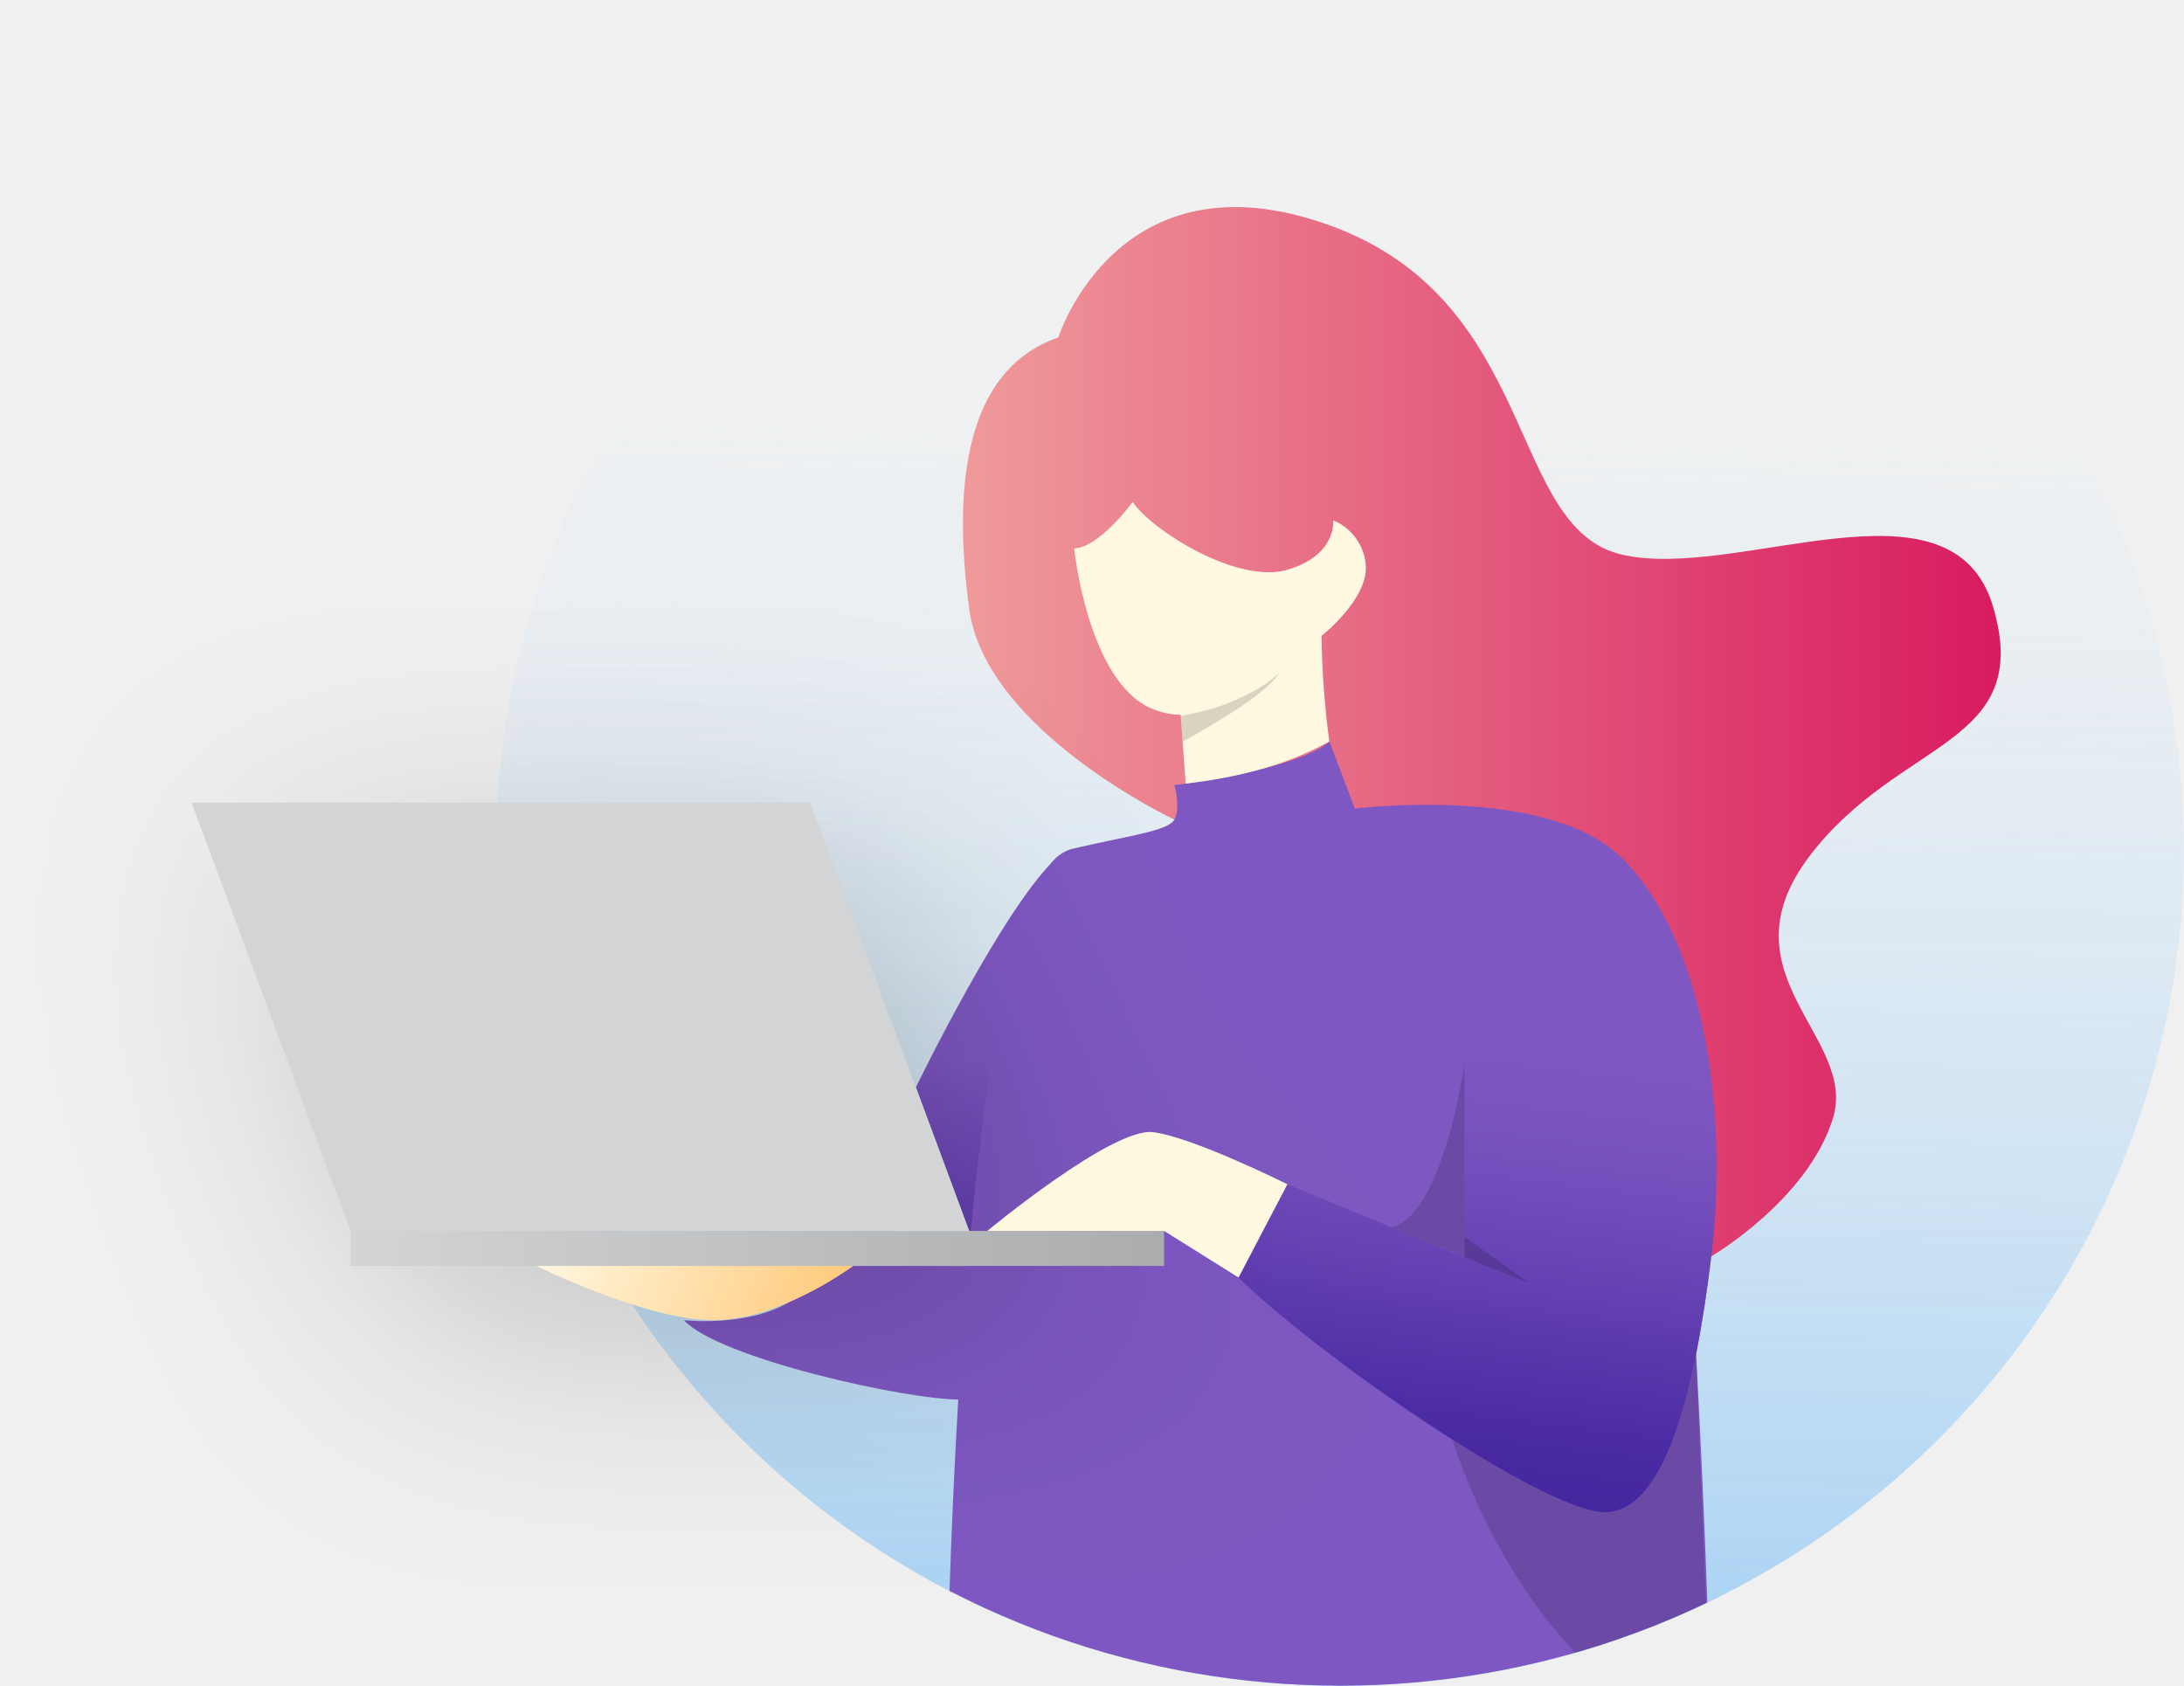
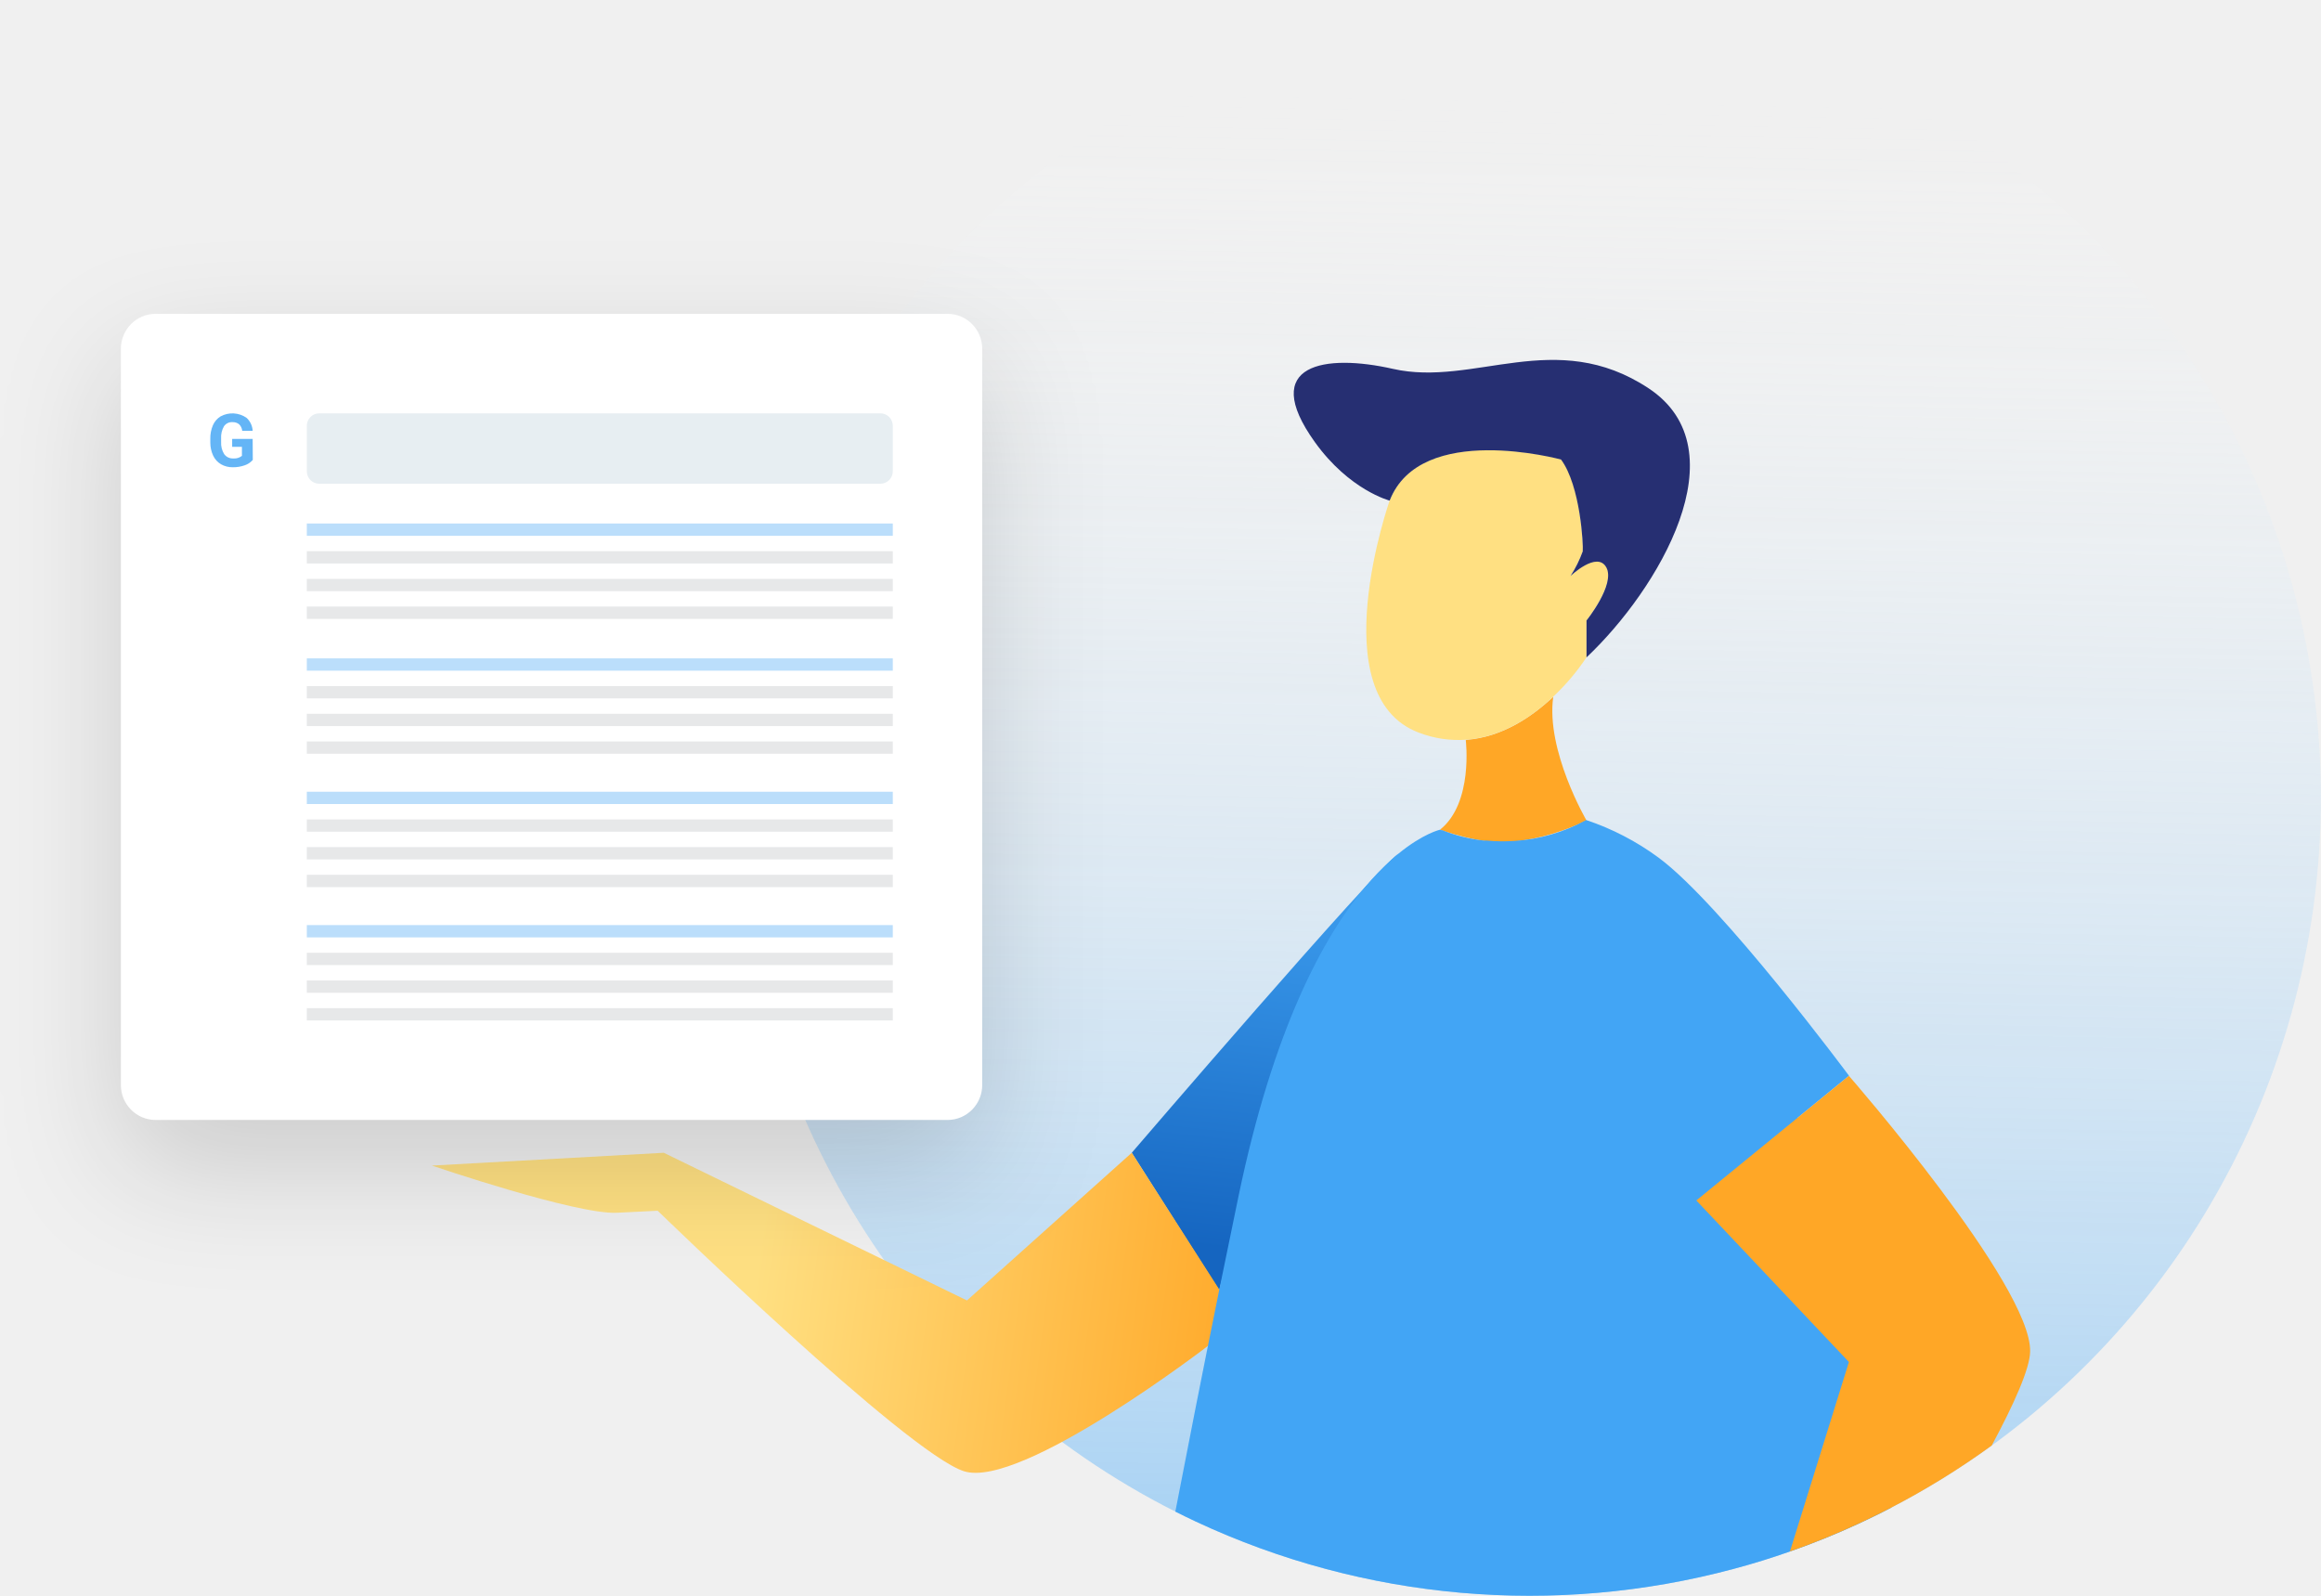
- <svg xmlns="http://www.w3.org/2000/svg" width="171" height="132" viewBox="0 0 171 132" fill="none">
-   <path d="M171 66.5C170.993 78.537 167.645 90.341 161.32 100.616C154.996 110.892 145.941 119.244 135.147 124.756C134.661 125.008 134.172 125.251 133.679 125.483L133.577 125.534L133.226 125.701C132.935 125.842 132.65 125.973 132.354 126.105C130.51 126.943 128.617 127.696 126.678 128.363C125.577 128.743 124.464 129.095 123.34 129.419L121.995 129.787C107.027 133.739 91.135 132.368 77.081 125.913C76.505 125.645 75.929 125.372 75.364 125.089L74.345 124.584C64.257 119.344 55.701 111.618 49.498 102.15C48.846 101.163 48.224 100.153 47.633 99.119C47.106 98.219 46.597 97.308 46.104 96.386C41.317 87.139 38.827 76.893 38.843 66.5C38.843 65.274 38.877 64.055 38.945 62.843C39.9 45.81 47.52 29.82 60.185 18.271C72.849 6.723 89.559 0.528 106.759 1.005C123.96 1.481 140.294 8.591 152.288 20.823C164.283 33.054 170.99 49.441 170.985 66.5H171Z" fill="url(#paint0_linear_0_1737)" />
-   <path d="M91.945 64.171C91.945 64.171 77.167 57.225 75.883 47.667C74.599 38.11 75.501 28.976 82.864 26.42C82.864 26.42 87.522 11.699 104.032 17.615C120.542 23.53 117.938 41.292 126.963 43.419C135.987 45.546 152.839 36.589 156.054 47.516C159.269 58.443 148.696 57.776 141.669 67.051C134.642 76.326 145.496 81.195 143.508 87.581C141.521 93.966 134.015 98.356 134.015 98.356L91.945 64.171Z" fill="url(#paint1_linear_0_1737)" />
-   <path d="M71.71 85.136L75.883 96.386H76.337L82.865 67.051C78.742 70.632 71.71 85.136 71.71 85.136Z" fill="url(#paint2_linear_0_1737)" />
-   <path d="M64.382 100.654L61.737 101.973C58.456 103.923 53.554 103.367 53.554 103.367C56.203 106.322 71.124 109.667 75.317 109.581L76.092 99.114H66.797L64.382 100.654Z" fill="url(#paint3_linear_0_1737)" />
-   <path d="M133.679 125.468L133.577 125.519L133.226 125.685C132.935 125.827 132.65 125.958 132.354 126.09C130.51 126.928 128.617 127.681 126.678 128.348C125.577 128.728 124.464 129.08 123.34 129.403L121.995 129.772C107.027 133.724 91.135 132.353 77.081 125.898C76.505 125.63 75.93 125.357 75.364 125.074L74.345 124.569C74.487 120.235 74.707 115.047 75.028 109.576C75.231 106.156 75.481 102.625 75.777 99.119C75.853 98.204 75.935 97.295 76.016 96.386C77.219 83.464 79.145 71.481 82.233 67.672L82.279 67.621C82.671 67.087 83.224 66.689 83.858 66.485C88.317 65.434 91.461 65.081 91.956 64.171C92.45 63.262 91.956 61.474 91.956 61.474L92.842 61.352C94.131 61.16 96.633 60.756 99.003 60.15C99.018 60.155 99.034 60.155 99.049 60.15C101.143 59.61 103.125 58.912 104.093 58.074L106.081 63.312C106.081 63.312 121.026 61.438 126.861 67.071C126.897 67.097 126.929 67.128 126.958 67.162C127.019 67.217 127.077 67.276 127.131 67.339C127.478 67.703 127.787 68.1 128.053 68.526C129.954 71.557 131.299 83.721 132.232 96.916C132.446 99.947 132.64 103.079 132.808 106.146C133.195 113.228 133.485 120.088 133.679 125.468Z" fill="url(#paint4_linear_0_1737)" />
-   <path opacity="0.15" d="M133.577 125.534L133.226 125.701C132.935 125.842 132.65 125.973 132.355 126.105C130.51 126.943 128.618 127.696 126.678 128.363C125.577 128.743 124.465 129.095 123.34 129.419C116.456 122.149 113.725 112.713 113.725 112.713L132.798 106.146L133.577 125.534Z" fill="black" />
-   <path d="M126.856 67.051C133.76 73.769 135.263 87.874 133.99 98.371C132.716 108.868 130.351 118.699 125.439 118.396C120.527 118.093 103.527 106.403 96.959 100.028L100.796 92.728L114.677 98.462V83.181L126.856 67.051Z" fill="url(#paint5_linear_0_1737)" />
-   <path d="M126.856 67.051C133.76 73.769 135.263 87.874 133.99 98.371C132.716 108.868 130.351 118.699 125.439 118.396C120.527 118.093 103.527 106.403 96.959 100.028L100.796 92.728L114.677 98.462V83.181L126.856 67.051Z" fill="url(#paint6_linear_0_1737)" />
-   <g filter="url(#filter0_d_0_1737)">
-     <path d="M91.145 96.386H27.454V99.119H91.145V96.386Z" fill="url(#paint7_linear_0_1737)" />
-     <path d="M63.435 62.843H15L27.454 96.386H75.883L63.435 62.843Z" fill="url(#paint8_linear_0_1737)" />
+ <svg xmlns="http://www.w3.org/2000/svg" width="192" height="132" viewBox="0 0 192 132" fill="none">
+   <path d="M191.995 66C191.988 78.129 188.67 90.022 182.403 100.377C176.136 110.731 167.163 119.146 156.467 124.701C155.841 125.031 155.205 125.347 154.564 125.652C154.276 125.795 153.993 125.927 153.7 126.06C151.872 126.905 149.997 127.663 148.075 128.335C146.56 128.869 145.005 129.353 143.435 129.77C128.603 133.752 112.856 132.371 98.93 125.866C98.359 125.596 97.788 125.322 97.228 125.037C86.801 119.779 77.956 111.81 71.606 101.952C65.257 92.096 61.633 80.708 61.11 68.967C60.587 57.226 63.183 45.557 68.63 35.166C74.077 24.774 82.178 16.038 92.095 9.859C102.013 3.679 113.387 0.282 125.042 0.017C136.698 -0.249 148.213 2.628 158.396 8.35C168.58 14.072 177.063 22.432 182.97 32.565C188.876 42.698 191.992 54.237 191.995 65.99V66Z" fill="url(#paint0_linear_0_1699)" />
+   <path d="M100.854 106.742L93.623 95.355C93.623 95.355 113.654 72.011 115.659 70.632C115.659 70.632 105.555 87.72 100.854 106.742Z" fill="url(#paint1_linear_0_1699)" />
+   <path d="M93.623 95.355L79.99 107.572L54.909 95.355L35.722 96.414C35.722 96.414 47.673 100.486 51.036 100.318L54.404 100.15C54.404 100.15 75.001 120.17 79.737 121.697C84.474 123.224 100.031 111.252 100.031 111.252L100.934 106.778L93.623 95.355Z" fill="url(#paint2_linear_0_1699)" />
+   <path d="M131.241 67.868C129.346 68.793 127.309 69.385 125.217 69.619C122.798 69.986 119.122 68.632 119.122 68.632C121.899 66.428 121.253 61.23 121.253 61.23L121.313 61.2C124.277 60.971 126.757 59.276 128.489 57.637C127.863 62.086 131.241 67.868 131.241 67.868Z" fill="url(#paint3_linear_0_1699)" />
+   <path d="M131.241 51.315V54.369C130.452 55.555 129.53 56.647 128.494 57.621C126.762 59.266 124.283 60.961 121.319 61.185C119.972 61.288 118.62 61.088 117.36 60.599C109.281 57.545 114.962 41.384 114.962 41.384C117.527 34.807 129.14 37.988 129.14 37.988C130.695 39.856 130.993 45.074 130.933 45.583C130.674 46.298 130.335 46.981 129.923 47.619C129.923 47.619 132.13 45.522 132.887 46.917C133.644 48.311 131.241 51.315 131.241 51.315Z" fill="url(#paint4_linear_0_1699)" />
+   <path d="M131.241 54.379V51.325C131.241 51.325 133.639 48.347 132.882 46.942C132.125 45.537 129.918 47.645 129.918 47.645C130.33 47.007 130.669 46.324 130.928 45.608C130.988 45.099 130.736 40.177 129.135 38.014C129.135 38.014 117.522 34.833 114.957 41.409C114.957 41.409 111.634 40.559 108.771 36.573C104.09 30.053 109.68 29.254 115.219 30.511C121.94 32.038 128.676 27.029 136.376 32.119C144.076 37.21 137.174 48.78 131.241 54.379Z" fill="#262F72" />
+   <g filter="url(#filter0_d_0_1699)">
+     <path d="M78.384 25.96H12.868C11.284 25.96 10 27.255 10 28.852V89.751C10 91.348 11.284 92.642 12.868 92.642H78.384C79.968 92.642 81.252 91.348 81.252 89.751V28.852C81.252 27.255 79.968 25.96 78.384 25.96Z" fill="white" />
  </g>
-   <path d="M41.997 99.119C41.997 99.119 50.354 103.266 55.664 103.367C60.974 103.468 66.803 99.119 66.803 99.119H41.997Z" fill="url(#paint9_linear_0_1737)" />
-   <path d="M100.796 92.728C100.796 92.728 93.448 89.051 90.284 88.647C87.119 88.242 77.295 96.386 77.295 96.386H91.155L96.975 100.028L100.796 92.728Z" fill="url(#paint10_linear_0_1737)" />
-   <path d="M103.471 49.789C103.508 52.555 103.712 55.317 104.083 58.059C100.796 59.892 96.949 60.877 92.832 61.357L92.592 58.059L92.449 56.038V55.972C91.656 55.955 90.873 55.783 90.146 55.467C85.173 53.34 84.103 42.944 84.103 42.944C86.095 42.863 88.689 39.302 88.689 39.302C90.141 41.504 96.877 45.758 100.786 44.616C104.694 43.474 104.389 40.742 104.389 40.742C105.095 41.037 105.707 41.519 106.156 42.136C106.605 42.752 106.875 43.479 106.936 44.237C107.145 46.904 103.471 49.789 103.471 49.789Z" fill="url(#paint11_linear_0_1737)" />
-   <path opacity="0.15" d="M100.134 52.724C99.212 54.27 95.039 56.73 92.598 58.069L92.455 56.048C92.608 56.048 92.756 55.998 92.898 55.967C94.891 55.618 96.804 54.914 98.544 53.891C98.565 53.883 98.584 53.871 98.6 53.856C99.124 53.549 99.614 53.19 100.063 52.785L100.134 52.724Z" fill="black" />
-   <path opacity="0.15" d="M108.949 96.103L119.762 100.488L114.667 96.846V83.206C114.667 83.206 113.072 95.057 108.949 96.103Z" fill="black" />
+   <path d="M20.912 38.044C20.73 38.252 20.496 38.407 20.235 38.492C19.923 38.601 19.595 38.655 19.265 38.65C18.923 38.658 18.585 38.574 18.286 38.406C18.003 38.24 17.776 37.992 17.635 37.693C17.474 37.349 17.393 36.974 17.397 36.594V36.298C17.388 35.912 17.462 35.528 17.614 35.173C17.745 34.873 17.964 34.619 18.241 34.446C18.576 34.263 18.954 34.177 19.335 34.197C19.715 34.218 20.083 34.344 20.397 34.563C20.698 34.84 20.879 35.226 20.901 35.637H20.038C20.018 35.429 19.925 35.236 19.776 35.092C19.617 34.969 19.42 34.908 19.22 34.919C19.085 34.911 18.951 34.939 18.83 34.998C18.709 35.058 18.605 35.148 18.528 35.26C18.351 35.568 18.268 35.923 18.291 36.278V36.553C18.269 36.911 18.359 37.267 18.549 37.571C18.636 37.687 18.75 37.78 18.881 37.841C19.012 37.902 19.157 37.93 19.301 37.922C19.556 37.945 19.811 37.868 20.013 37.709V36.96H19.205V36.304H20.901L20.912 38.044Z" fill="#64B5F6" />
+   <path d="M72.83 34.191H26.406C25.84 34.191 25.381 34.654 25.381 35.224V38.981C25.381 39.552 25.84 40.014 26.406 40.014H72.83C73.396 40.014 73.855 39.552 73.855 38.981V35.224C73.855 34.654 73.396 34.191 72.83 34.191Z" fill="#E7EEF2" />
+   <path d="M73.855 43.303H25.381V44.321H73.855V43.303Z" fill="#BBDEFB" />
+   <path d="M73.855 45.593H25.381V46.611H73.855V45.593Z" fill="#E7E8E9" />
+   <path d="M73.855 47.884H25.381V48.902H73.855V47.884Z" fill="#E7E8E9" />
+   <path d="M73.855 50.174H25.381V51.193H73.855V50.174Z" fill="#E7E8E9" />
+   <path d="M73.855 54.46H25.381V55.478H73.855V54.46Z" fill="#BBDEFB" />
+   <path d="M73.855 56.751H25.381V57.769H73.855V56.751Z" fill="#E7E8E9" />
+   <path d="M73.855 59.042H25.381V60.06H73.855V59.042Z" fill="#E7E8E9" />
+   <path d="M73.855 61.332H25.381V62.35H73.855V61.332Z" fill="#E7E8E9" />
+   <path d="M73.855 65.491H25.381V66.509H73.855V65.491Z" fill="#BBDEFB" />
+   <path d="M73.855 67.782H25.381V68.8H73.855V67.782Z" fill="#E7E8E9" />
+   <path d="M73.855 70.072H25.381V71.09H73.855V70.072Z" fill="#E7E8E9" />
+   <path d="M73.855 72.363H25.381V73.381H73.855V72.363Z" fill="#E7E8E9" />
+   <path d="M73.855 76.522H25.381V77.54H73.855V76.522Z" fill="#BBDEFB" />
+   <path d="M73.855 78.812H25.381V79.83H73.855V78.812Z" fill="#E7E8E9" />
+   <path d="M73.855 81.103H25.381V82.121H73.855V81.103Z" fill="#E7E8E9" />
+   <path d="M73.855 83.393H25.381V84.411H73.855V83.393Z" fill="#E7E8E9" />
+   <path d="M148.707 92.459C152.161 102.823 154.721 114.82 156.468 124.701C155.842 125.032 155.206 125.347 154.564 125.653C154.276 125.795 153.994 125.927 153.701 126.06C151.873 126.905 149.998 127.663 148.076 128.335C146.561 128.87 145.006 129.353 143.435 129.771C128.604 133.752 112.857 132.371 98.93 125.866C98.36 125.597 97.789 125.322 97.228 125.037C98.238 119.809 99.44 113.665 100.849 106.747C101.361 104.24 101.898 101.63 102.46 98.919C105.353 85.027 109.504 77.463 112.932 73.366L112.967 73.325C113.619 72.546 114.324 71.814 115.078 71.136C115.099 71.111 115.123 71.089 115.149 71.07C115.32 70.917 115.492 70.775 115.654 70.637C117.719 68.942 119.123 68.632 119.123 68.632L119.249 68.677H119.32C120.416 69.114 121.566 69.399 122.738 69.528H122.935H122.965C123.714 69.6 124.467 69.612 125.217 69.563H125.263C127.347 69.429 129.377 68.839 131.211 67.832C133.362 68.55 135.388 69.603 137.215 70.953C142.436 74.816 152.954 88.983 152.954 88.983L148.707 92.459Z" fill="url(#paint5_linear_0_1699)" />
+   <path d="M167.939 111.802C167.909 113.217 166.632 116.088 164.763 119.57C162.127 121.487 159.352 123.202 156.462 124.701C155.836 125.031 155.2 125.347 154.558 125.652C154.271 125.795 153.988 125.927 153.695 126.06C151.867 126.905 149.992 127.663 148.07 128.335L152.948 112.662L140.324 99.3L148.701 92.459L152.948 88.993C152.948 88.993 168.071 106.33 167.939 111.802Z" fill="url(#paint6_linear_0_1699)" />
  <defs>
-     <filter id="filter0_d_0_1737" x="0" y="47.843" width="116.146" height="76.276" filterUnits="userSpaceOnUse" color-interpolation-filters="sRGB">
+     <filter id="filter0_d_0_1699" x="0" y="19.96" width="91.252" height="86.682" filterUnits="userSpaceOnUse" color-interpolation-filters="sRGB">
      <feFlood flood-opacity="0" result="BackgroundImageFix" />
      <feColorMatrix in="SourceAlpha" type="matrix" values="0 0 0 0 0 0 0 0 0 0 0 0 0 0 0 0 0 0 127 0" result="hardAlpha" />
-       <feOffset dx="5" dy="5" />
-       <feGaussianBlur stdDeviation="10" />
-       <feColorMatrix type="matrix" values="0 0 0 0 0 0 0 0 0 0 0 0 0 0 0 0 0 0 0.2 0" />
-       <feBlend mode="normal" in2="BackgroundImageFix" result="effect1_dropShadow_0_1737" />
-       <feBlend mode="normal" in="SourceGraphic" in2="effect1_dropShadow_0_1737" result="shape" />
+       <feOffset dy="4" />
+       <feGaussianBlur stdDeviation="5" />
+       <feColorMatrix type="matrix" values="0 0 0 0 0 0 0 0 0 0 0 0 0 0 0 0 0 0 0.15 0" />
+       <feBlend mode="normal" in2="BackgroundImageFix" result="effect1_dropShadow_0_1699" />
+       <feBlend mode="normal" in="SourceGraphic" in2="effect1_dropShadow_0_1699" result="shape" />
    </filter>
-     <linearGradient id="paint0_linear_0_1737" x1="105.193" y1="8.094" x2="102.971" y2="137.225" gradientUnits="userSpaceOnUse">
+     <linearGradient id="paint0_linear_0_1699" x1="126.788" y1="7.167" x2="124.512" y2="137.263" gradientUnits="userSpaceOnUse">
      <stop stop-color="white" stop-opacity="0" />
      <stop offset="1" stop-color="#64B5F6" stop-opacity="0.6" />
    </linearGradient>
-     <linearGradient id="paint1_linear_0_1737" x1="75.399" y1="57.281" x2="156.655" y2="57.281" gradientUnits="userSpaceOnUse">
-       <stop stop-color="#EF9A9A" />
-       <stop offset="1" stop-color="#D81B60" />
+     <linearGradient id="paint1_linear_0_1699" x1="106.231" y1="68.209" x2="102.384" y2="103.452" gradientUnits="userSpaceOnUse">
+       <stop stop-color="#42A5F5" />
+       <stop offset="1" stop-color="#1565C0" />
    </linearGradient>
-     <linearGradient id="paint2_linear_0_1737" x1="76.683" y1="82.883" x2="74.274" y2="110.514" gradientUnits="userSpaceOnUse">
-       <stop stop-color="#7E57C2" />
-       <stop offset="1" stop-color="#4527A0" />
+     <linearGradient id="paint2_linear_0_1699" x1="62.534" y1="105.322" x2="104.455" y2="110.833" gradientUnits="userSpaceOnUse">
+       <stop stop-color="#FFE082" />
+       <stop offset="1" stop-color="#FFA726" />
    </linearGradient>
-     <linearGradient id="paint3_linear_0_1737" x1="6813.02" y1="2527.43" x2="6789.49" y2="3103.43" gradientUnits="userSpaceOnUse">
-       <stop stop-color="#7E57C2" />
-       <stop offset="1" stop-color="#4527A0" />
+     <linearGradient id="paint3_linear_0_1699" x1="9417.78" y1="2544.52" x2="9420.77" y2="2315.66" gradientUnits="userSpaceOnUse">
+       <stop stop-color="#FFE082" />
+       <stop offset="1" stop-color="#FFA726" />
    </linearGradient>
-     <linearGradient id="paint4_linear_0_1737" x1="20341.2" y1="14858" x2="24468.7" y2="22492.9" gradientUnits="userSpaceOnUse">
-       <stop stop-color="#7E57C2" />
-       <stop offset="1" stop-color="#4527A0" />
+     <linearGradient id="paint4_linear_0_1699" x1="14987.3" y1="4075.82" x2="15780.5" y2="4075.82" gradientUnits="userSpaceOnUse">
+       <stop stop-color="#FFE082" />
+       <stop offset="1" stop-color="#FFA726" />
    </linearGradient>
-     <linearGradient id="paint5_linear_0_1737" x1="13960.4" y1="9770.53" x2="17624.5" y2="15926.1" gradientUnits="userSpaceOnUse">
-       <stop stop-color="#7E57C2" />
-       <stop offset="1" stop-color="#4527A0" />
+     <linearGradient id="paint5_linear_0_1699" x1="42948.6" y1="15103.6" x2="48847.7" y2="20773.6" gradientUnits="userSpaceOnUse">
+       <stop stop-color="#42A5F5" />
+       <stop offset="1" stop-color="#1565C0" />
    </linearGradient>
-     <linearGradient id="paint6_linear_0_1737" x1="118.758" y1="72.749" x2="113.038" y2="119.812" gradientUnits="userSpaceOnUse">
-       <stop offset="0.14" stop-color="#7E57C2" stop-opacity="0" />
-       <stop offset="0.26" stop-color="#724DBB" stop-opacity="0.21" />
-       <stop offset="0.48" stop-color="#5F3DAF" stop-opacity="0.55" />
-       <stop offset="0.66" stop-color="#5131A7" stop-opacity="0.79" />
-       <stop offset="0.81" stop-color="#482AA2" stop-opacity="0.94" />
-       <stop offset="0.91" stop-color="#4527A0" />
-     </linearGradient>
-     <linearGradient id="paint7_linear_0_1737" x1="27.454" y1="97.75" x2="91.145" y2="97.75" gradientUnits="userSpaceOnUse">
-       <stop stop-color="#D2D4D5" />
-       <stop offset="1" stop-color="#AAACAE" />
-     </linearGradient>
-     <linearGradient id="paint8_linear_0_1737" x1="537.989" y1="4198.71" x2="4142.02" y2="8332.05" gradientUnits="userSpaceOnUse">
-       <stop stop-color="#D2D4D5" />
-       <stop offset="1" stop-color="#AAACAE" />
-     </linearGradient>
-     <linearGradient id="paint9_linear_0_1737" x1="43.577" y1="94.557" x2="63.884" y2="103.338" gradientUnits="userSpaceOnUse">
-       <stop stop-color="#FFF8E1" />
-       <stop offset="1" stop-color="#FFCC80" />
-     </linearGradient>
-     <linearGradient id="paint10_linear_0_1737" x1="7875.06" y1="2941.73" x2="8393.29" y2="3509.97" gradientUnits="userSpaceOnUse">
-       <stop stop-color="#FFF8E1" />
-       <stop offset="1" stop-color="#FFCC80" />
-     </linearGradient>
-     <linearGradient id="paint11_linear_0_1737" x1="8044.47" y1="3227.22" x2="8499.41" y2="4088.69" gradientUnits="userSpaceOnUse">
-       <stop stop-color="#FFF8E1" />
-       <stop offset="1" stop-color="#FFCC80" />
+     <linearGradient id="paint6_linear_0_1699" x1="23009.9" y1="12265.9" x2="22606.5" y2="9747.27" gradientUnits="userSpaceOnUse">
+       <stop stop-color="#FFE082" />
+       <stop offset="1" stop-color="#FFA726" />
    </linearGradient>
  </defs>
</svg>
